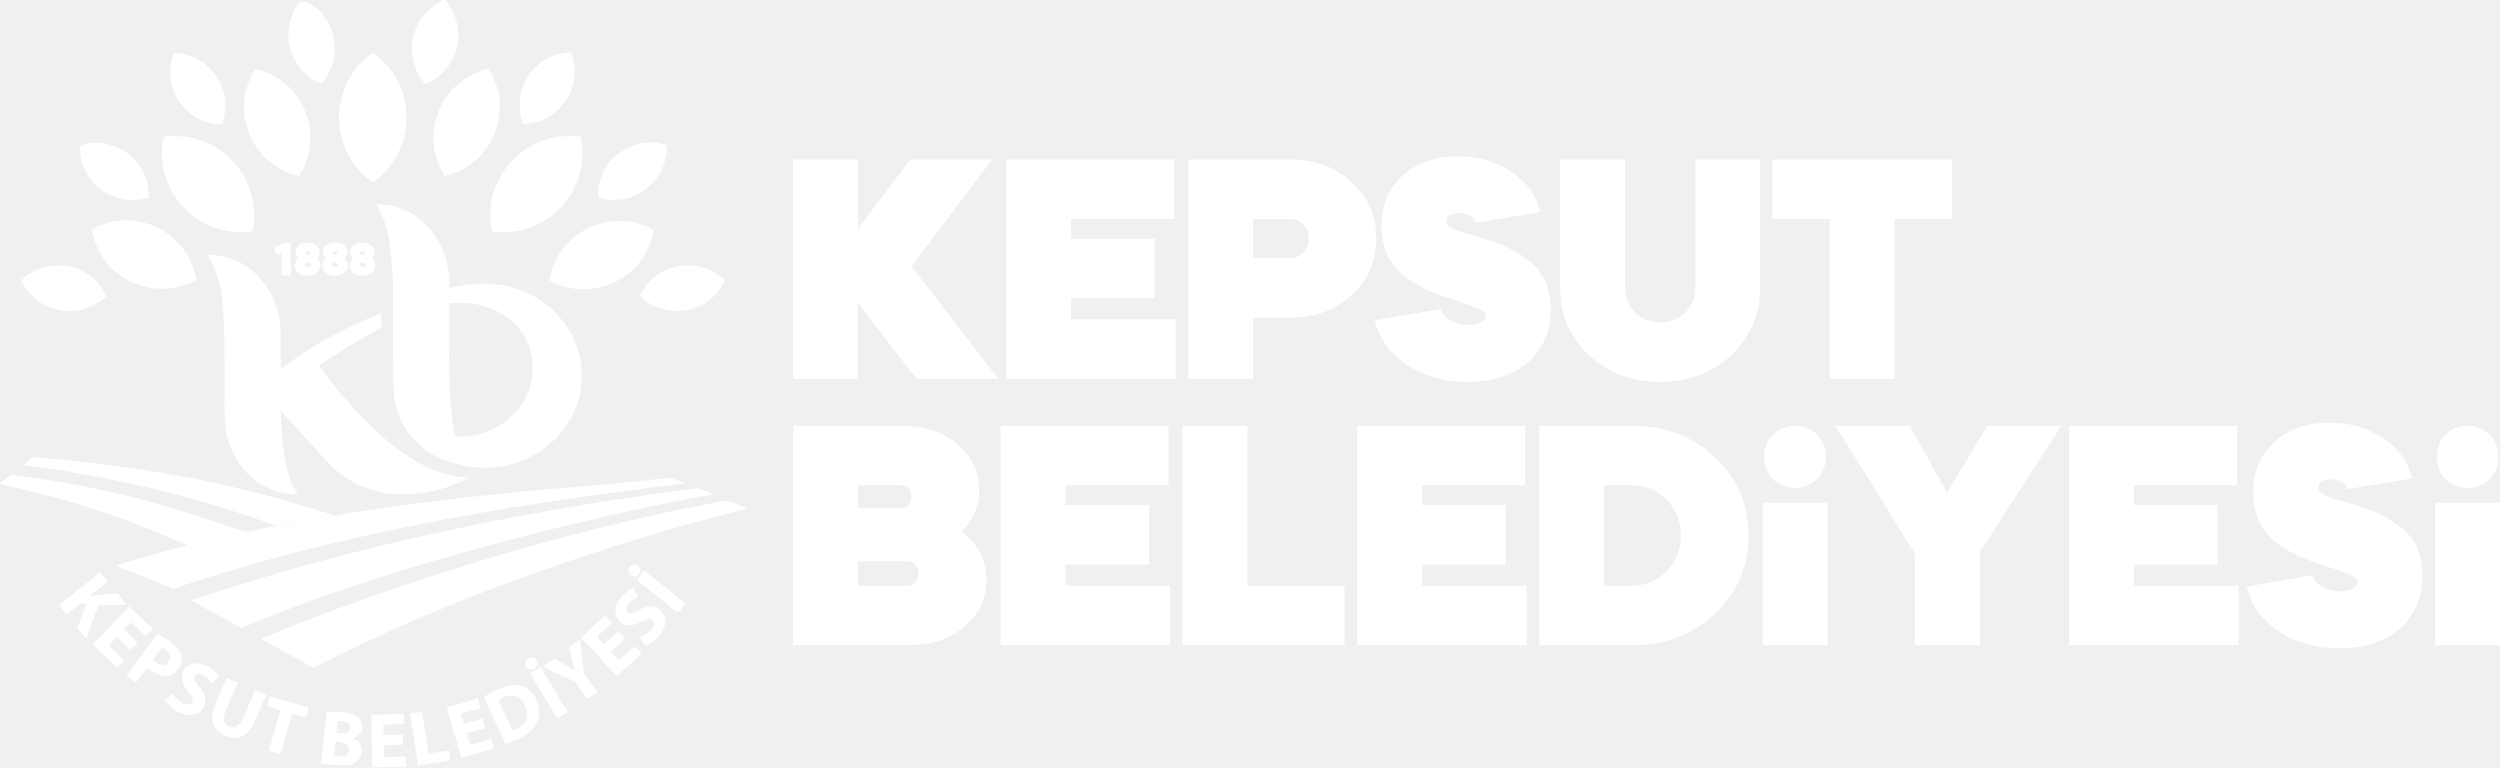
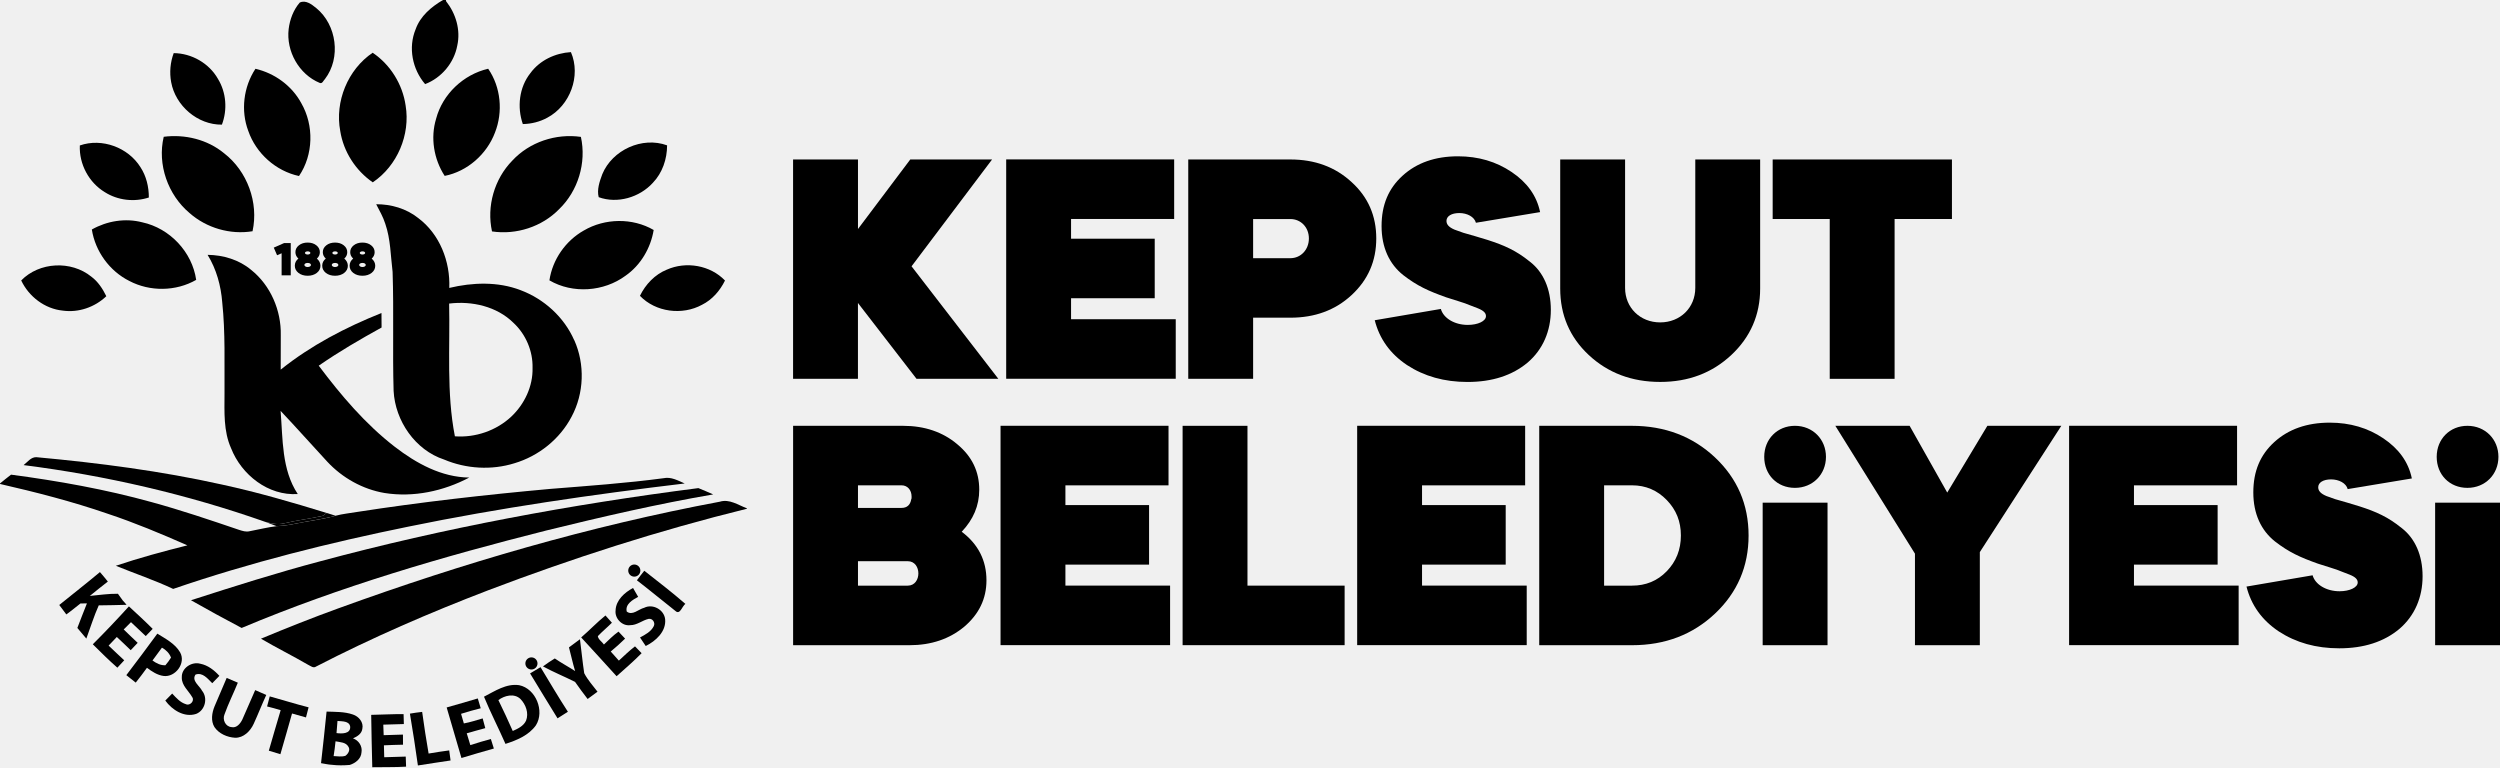
<svg xmlns="http://www.w3.org/2000/svg" id="katman_2" data-name="katman 2" viewBox="0 0 717.21 220.09">
  <defs>
    <style>
      .cls-1 {
-         fill: #fff;
+         fill: currentColor;
        stroke-width: 0px;
      }
    </style>
  </defs>
  <g id="katman_1" data-name="katman 1">
    <g>
      <path class="cls-1" d="m127.11,0h.81l.05.35c2.81,3.55,4.22,8.25,3.21,12.74-.92,4.95-4.52,9.25-9.22,11.04-3.67-4.28-4.9-10.48-2.72-15.74,1.34-3.78,4.51-6.45,7.87-8.4m-41.1.74c1.71-.82,3.44.55,4.72,1.59,5.89,4.81,7.14,14.28,2.5,20.35-.43.39-.77,1.47-1.52,1.11-5.94-2.45-9.65-9.1-8.9-15.44.34-2.75,1.36-5.5,3.19-7.61m-36.17,14.51c5.15.04,10.17,2.91,12.71,7.41,2.38,3.9,2.74,8.85,1.12,13.11-6.96.08-13.33-5.41-14.56-12.21-.51-2.78-.25-5.67.73-8.3m102.33,5.73c2.7-3.69,7.12-5.76,11.63-6.03,2.95,6.83-.27,15.37-6.78,18.82-2.15,1.18-4.58,1.78-7.02,1.82-1.69-4.85-1.06-10.53,2.17-14.61m20.62,29.01c2.87-6.97,11.47-10.91,18.6-8.29-.01,3.93-1.34,7.89-4.09,10.75-3.8,4.18-10.16,6.07-15.53,4.12-.57-2.14.25-4.52,1.02-6.57M22.9,41.73c6.36-2.22,13.87.57,17.41,6.25,1.67,2.56,2.4,5.64,2.39,8.68-4.17,1.37-8.9.83-12.61-1.52-4.58-2.75-7.42-8.06-7.19-13.4M6.08,80.46c5.21-5.34,14.34-5.77,20.11-1.1,1.93,1.43,3.27,3.49,4.31,5.62-3.3,3.15-7.96,4.77-12.5,4.13-5.16-.52-9.72-4.01-11.92-8.66m185.22-3.09c5.52-2.46,12.47-1.28,16.69,3.12-1.44,2.92-3.65,5.49-6.6,6.96-5.66,3.09-13.29,2.13-17.8-2.57,1.6-3.29,4.28-6.12,7.7-7.51M0,138.7c1.03-.88,2.11-1.69,3.17-2.53,13.57,1.8,27.08,4.21,40.29,7.87,8.46,2.31,16.78,5.13,25.08,7.95.98.32,2.02.67,3.06.41,2.59-.48,5.14-1.14,7.75-1.45,1.75-.09,3.49-.3,5.21-.67,3.89-.82,7.86-1.24,11.69-2.32,2.03-.54,4.13-.74,6.19-1.09,18.38-2.85,36.87-4.93,55.39-6.61,10.86-.87,21.73-1.63,32.53-3.07,2.17-.47,4.15.68,6.07,1.51-26.56,3.18-53.05,7-79.26,12.38-22.81,4.65-45.45,10.31-67.49,17.87-5.36-2.52-10.98-4.4-16.45-6.64,6.75-2.27,13.63-4.13,20.53-5.86-7.51-3.31-15.1-6.49-22.9-9.08-10.1-3.49-20.46-6.14-30.86-8.53v-.13h0Z" />
      <path class="cls-1" d="m106.91,15.13c5.1,3.43,8.59,9.08,9.46,15.16,1.39,8.35-2.4,17.29-9.43,22.02-4.92-3.39-8.4-8.8-9.33-14.72-1.59-8.45,2.16-17.64,9.31-22.47m-59.96,24.12c6.1-.78,12.53.77,17.32,4.72,6.66,5.14,9.97,14.15,8.17,22.38-6.41,1.05-13.21-.93-18.08-5.23-6.21-5.22-9.28-13.94-7.4-21.87m100,6.84c4.94-5.33,12.51-7.84,19.68-6.81,1.63,7.4-.8,15.49-6.25,20.74-4.92,5.05-12.29,7.43-19.25,6.38-1.59-7.2.67-15.06,5.83-20.32m-55.02,114.93c35.57-9.58,71.87-16.28,108.39-20.97,1.43.58,2.85,1.17,4.25,1.81-16.08,2.76-31.99,6.45-47.83,10.34-29.69,7.49-59.2,16.08-87.45,27.97-4.88-2.58-9.73-5.22-14.53-7.95,12.32-3.97,24.66-7.89,37.17-11.2h0Z" />
      <path class="cls-1" d="m73.28,19.73c5.51,1.27,10.46,4.87,13.16,9.87,3.67,6.38,3.49,14.79-.66,20.9-6.66-1.44-12.32-6.5-14.55-12.93-2.21-5.83-1.37-12.64,2.05-17.83m51.84,14.3c1.87-7.06,7.84-12.67,14.93-14.32,3.65,5.28,4.3,12.37,1.95,18.31-2.33,6.2-7.9,11.14-14.43,12.43-3.12-4.8-4.13-10.93-2.45-16.42m-98.77,31.8c4.34-2.46,9.61-3.33,14.47-2.06,7.89,1.7,14.32,8.5,15.46,16.51-5.81,3.34-13.27,3.42-19.18.31-5.67-2.84-9.77-8.49-10.75-14.75m141.14.28c6.04-3.55,13.96-3.68,20.04-.15-.86,5.2-3.73,10.1-8.09,13.13-6.21,4.58-15.11,5.24-21.82,1.32.87-5.95,4.63-11.34,9.86-14.3h0Z" />
      <path class="cls-1" d="m59.56,73.11c4.49.05,9.04,1.41,12.51,4.33,5.56,4.45,8.63,11.63,8.48,18.7,0,3.3,0,6.6-.02,9.9,8.67-6.95,18.62-12.13,28.91-16.24,0,1.39,0,2.77.03,4.16-6.16,3.4-12.25,6.94-18.03,10.95,6.39,8.51,13.36,16.73,21.82,23.27,6.15,4.74,13.42,8.75,21.37,8.82-7.39,3.91-16.02,5.76-24.33,4.43-6.27-1.07-12.09-4.34-16.41-8.98-4.49-4.83-8.85-9.79-13.39-14.57.66,8.05.26,16.81,4.92,23.85-8.43.57-16.13-5.5-19.12-13.12-2.22-4.93-1.9-10.44-1.89-15.72-.06-8.7.26-17.44-.65-26.11-.37-4.8-1.66-9.54-4.2-13.66h0Z" />
      <path class="cls-1" d="m164.73,97.6c-2.9-6.63-8.67-11.85-15.42-14.37-6.49-2.49-13.75-2.22-20.42-.63.32-7.57-2.76-15.48-8.94-20.07-3.39-2.7-7.74-3.96-12.03-3.94.94,1.83,1.99,3.62,2.61,5.6,1.54,4.45,1.53,9.21,2.1,13.82.38,11.37-.04,22.77.29,34.14.45,8.58,6.19,16.97,14.49,19.69,6.33,2.67,13.6,3.11,20.17,1.06,6.94-2.06,13.05-6.94,16.41-13.38,3.58-6.68,3.86-15.01.76-21.93Zm-18.04,21.91c-4.3,4.04-10.32,6.09-16.19,5.66-2.45-12.53-1.36-25.4-1.65-38.08,6.54-.8,13.69.8,18.48,5.55,3.53,3.29,5.57,8.09,5.45,12.91.13,5.26-2.3,10.39-6.09,13.96Z" />
      <path class="cls-1" d="m6.77,133.43c1.12-.87,2.12-2.34,3.68-2.27,17.87,1.65,35.73,3.95,53.27,7.86,10.13,2.2,20.09,5.09,29.99,8.14-.27.2-.82.61-1.09.81-3.68.86-7.45,1.27-11.12,2.16-1.81.48-3.68.05-5.45-.43-22.42-7.89-45.71-13.27-69.28-16.27h0Z" />
      <path class="cls-1" d="m97.17,174.49c35.6-12.94,72.09-23.59,109.34-30.56,2.77-.86,5.28.98,7.77,1.9v.12c-25.2,6.21-49.97,14.16-74.22,23.39-16.81,6.44-33.36,13.61-49.36,21.87-.8.59-1.59-.17-2.32-.5-4.45-2.59-9.07-4.87-13.51-7.48,7.37-3.07,14.79-6.02,22.29-8.74h0Z" />
      <path class="cls-1" d="m93.71,147.16c.85.25,1.7.51,2.54.79-3.83,1.07-7.8,1.5-11.69,2.32-1.71.37-3.45.58-5.21.67-1.11-.4-2.2-.85-3.3-1.24,1.76.48,3.63.91,5.45.43,3.67-.89,7.44-1.3,11.12-2.16.27-.2.82-.61,1.09-.81h0Z" />
      <path class="cls-1" d="m182.72,166.48c.68-.94,1.4-1.84,2.12-2.74,3.96,3.12,7.97,6.19,11.78,9.5-.92.64-1.53,3.29-2.87,2.02-3.69-2.9-7.3-5.91-11.02-8.77h0Z" />
      <path class="cls-1" d="m176.6,175.07c.13-2.93,2.59-5.09,5.01-6.39.48.86.99,1.7,1.47,2.55-1.57.83-3.78,2.1-3.28,4.21,1.62,1.28,3.38-.68,5.01-1.08,2.47-1.25,5.73.57,6.01,3.3.33,3.51-2.69,6.25-5.57,7.67-.55-.82-1.1-1.63-1.64-2.45,1.51-.81,3.17-1.66,3.96-3.27.48-.99-.37-2.25-1.47-2.07-1.83.4-3.35,1.84-5.29,1.81-2.34.34-4.53-1.98-4.2-4.28m-9.88,7.8c2.38-2.04,4.53-4.33,6.97-6.3.61.7,1.23,1.39,1.85,2.08-1.31,1.32-2.76,2.5-4.04,3.85.12.98,1.21,1.6,1.75,2.4,1.35-1.28,2.65-2.62,4.18-3.7.62.67,1.25,1.34,1.89,2.01-1.33,1.28-2.68,2.53-4.12,3.7.78.86,1.56,1.73,2.33,2.61,1.52-1.4,2.99-2.83,4.63-4.09.63.66,1.26,1.31,1.9,1.96-2.28,2.32-4.76,4.44-7.18,6.61-3.34-3.75-6.78-7.4-10.15-11.12m-38.61,20.08c2.99-.83,5.96-1.71,8.94-2.59.29.94.55,1.88.84,2.82-1.9.46-3.78,1.01-5.64,1.59.28.92.54,1.84.8,2.76,1.83-.33,3.61-.92,5.4-1.44.24.93.51,1.86.75,2.79-1.78.46-3.54,1-5.32,1.48.35,1.12.7,2.26,1.03,3.39,1.94-.65,3.91-1.21,5.89-1.75.29.9.55,1.82.86,2.73-3.11.88-6.21,1.78-9.3,2.72-1.41-4.84-2.82-9.67-4.24-14.51h0Z" />
      <path class="cls-1" d="m35.25,172.31c-.47-.66-.95-1.31-1.42-1.97-2.7-.04-5.37.37-8.06.62,1.72-1.37,3.41-2.79,5.17-4.12-.74-.93-1.49-1.83-2.27-2.72-3.83,3.22-7.79,6.28-11.67,9.44.7.89,1.37,1.79,2.03,2.71,1.4-.99,2.69-2.11,4.05-3.14.62,0,1.24-.01,1.86-.03-.92,2.35-1.86,4.69-2.75,7.05.87,1,1.72,2.03,2.58,3.05,1.18-3.18,2.17-6.44,3.56-9.53,2.66-.02,5.32-.09,7.98-.16-.33-.43-.71-.82-1.07-1.21Z" />
      <path class="cls-1" d="m26.64,184.82c3.54-3.53,6.98-7.16,10.34-10.86,2.3,2.12,4.61,4.23,6.82,6.45-.67.68-1.33,1.38-1.99,2.07-1.42-1.33-2.83-2.66-4.23-3.99-.7.7-1.39,1.4-2.09,2.09,1.33,1.29,2.65,2.58,4.01,3.84-.67.7-1.33,1.41-2,2.11-1.31-1.29-2.66-2.53-3.99-3.79-.79.81-1.57,1.64-2.35,2.47,1.51,1.4,2.96,2.85,4.48,4.22-.65.71-1.32,1.4-1.97,2.12-2.44-2.14-4.75-4.43-7.05-6.72m18.52-3.05c2.37,1.49,5.08,2.86,6.53,5.37,1.75,3.08-1.35,7.22-4.76,6.77-1.8-.25-3.33-1.28-4.75-2.34-1.05,1.44-2.1,2.86-3.22,4.25-.9-.72-1.8-1.43-2.7-2.14,3.03-3.92,5.95-7.92,8.9-11.91m-1.39,7.71c1.1.79,2.31,1.43,3.7,1.36.6-.69,1.14-1.42,1.61-2.2-.48-1.26-1.43-2.21-2.6-2.85-.91,1.22-1.82,2.45-2.71,3.68m119.47-3.75c1.06-.78,2.1-1.57,3.16-2.34.43,3.24.73,6.5,1.22,9.73.99,1.94,2.5,3.58,3.82,5.32-.95.69-1.9,1.38-2.84,2.09-1.23-1.61-2.46-3.24-3.61-4.91-3.05-1.53-6.21-2.81-9.2-4.44,1.1-.81,2.23-1.58,3.39-2.28,1.88,1.3,3.91,2.37,5.83,3.62-.68-2.24-1.16-4.53-1.76-6.78m-11.16,7.45c1-.6,2-1.2,3-1.79,2.6,4.28,5.12,8.6,7.85,12.79-.98.65-1.97,1.28-2.97,1.89-2.67-4.27-5.25-8.6-7.88-12.89m-13.22,6.68c3.14-1.6,6.39-3.85,10.1-3.3,4.77.97,7.36,7.43,4.8,11.5-2.05,2.89-5.49,4.3-8.74,5.34-1.99-4.54-4.27-8.95-6.16-13.54m4.13.98c1.43,2.93,2.81,5.88,4.12,8.86,1.47-.65,3.08-1.41,3.81-2.95.86-2.16-.06-4.66-1.62-6.25-1.78-1.68-4.54-.99-6.31.33h0Z" />
      <path class="cls-1" d="m52.16,194.37c-.16-2.68,2.83-4.65,5.29-3.96,2.2.43,4.01,1.86,5.49,3.48-.67.71-1.37,1.4-2.05,2.11-1.28-1.25-2.75-3.22-4.8-2.47-1.21,1.76,1.13,3.17,1.87,4.62,1.75,2.13.88,5.66-1.7,6.66-3.4,1.11-6.89-1.14-8.84-3.83.66-.67,1.32-1.33,1.98-2.01,1.14,1.21,2.29,2.57,3.96,3.06,1.12.52,2.54-.95,1.79-2.02-1.05-1.84-3.03-3.33-3-5.63" />
      <path class="cls-1" d="m77.38,199.78c3.72,1.02,7.41,2.2,11.15,3.14-.24.97-.51,1.93-.75,2.9-1.33-.38-2.66-.77-4-1.13-1.08,3.9-2.23,7.78-3.34,11.68-1.11-.34-2.22-.66-3.32-1.01,1.16-3.87,2.21-7.77,3.4-11.62-1.29-.39-2.59-.76-3.9-1.07.24-.96.51-1.92.76-2.88" />
      <path class="cls-1" d="m65.03,194.48c1.07.46,2.13.92,3.2,1.37-1.23,3.05-2.72,5.99-3.82,9.08-.65,1.52.25,3.51,1.98,3.66,1.47.36,2.55-.99,3.12-2.15,1.29-2.8,2.42-5.66,3.7-8.46,1.06.47,2.12.94,3.18,1.39-1.26,2.73-2.35,5.54-3.61,8.28-.95,2.09-2.9,4.06-5.34,4-2.26-.14-4.6-1.14-5.91-3.05-1.11-1.8-.74-4.09.02-5.96,1.12-2.73,2.36-5.41,3.48-8.15h0Z" />
      <path class="cls-1" d="m117.6,204.73c1.17-.2,2.33-.37,3.51-.5.53,3.99,1.18,7.98,1.85,11.95,1.97-.33,3.94-.65,5.91-.9.13.96.26,1.92.39,2.89-3.13.44-6.25.96-9.37,1.43-.68-4.97-1.47-9.93-2.29-14.87m-11.1.35c3.09-.05,6.18-.24,9.28-.21.02.95.05,1.9.08,2.85-1.97.04-3.94.1-5.9.17.04,1.01.07,2.01.11,3.02,1.84-.06,3.68-.11,5.53-.17,0,.96.02,1.93.02,2.9-1.82.03-3.65.1-5.48.18.04,1.14.06,2.28.09,3.42,2.05-.06,4.11-.11,6.17-.19.03.96.07,1.92.1,2.89-3.23.2-6.47.1-9.7.17-.1-5.01-.27-10.01-.31-15.01h0Z" />
      <path class="cls-1" d="m103.95,209.08c.42-1.86-1.02-3.55-2.71-4.1-2.43-.84-5.03-.74-7.55-.84-.47,4.94-1.06,9.87-1.59,14.8,1.03.16,2.06.42,3.11.47,1.7.21,3.42.18,5.13.04,1.65-.53,3.26-1.76,3.37-3.62.3-1.75-.79-3.43-2.44-4,1.2-.53,2.5-1.32,2.68-2.75Zm-7.69,3.59c1.29.27,2.98.23,3.7,1.57.61.91-.1,2.06-.89,2.6-1.09.32-2.24.12-3.36.07.24-1.41.4-2.83.55-4.24Zm.28-2.35c.09-1.16.2-2.33.28-3.49,1.29.14,3.45-.05,3.65,1.7.08,2.07-2.5,1.97-3.93,1.78Z" />
      <circle class="cls-1" cx="152.46" cy="190.33" r="1.74" />
      <circle class="cls-1" cx="181.97" cy="163.69" r="1.74" />
      <g>
        <path class="cls-1" d="m79.49,73.23l-.95-2.19,2.97-1.31h1.9v9.25h-2.62v-6.32l-1.31.57Z" />
        <path class="cls-1" d="m85.6,74.18c-.57-.52-.85-1.12-.85-1.84,0-.78.33-1.43,1-1.96.67-.53,1.51-.79,2.51-.79s1.84.26,2.5.79c.67.53,1,1.19,1,1.97,0,.71-.28,1.32-.85,1.84.67.57,1.02,1.26,1.02,2.06s-.34,1.49-1.04,2.04c-.7.54-1.57.82-2.63.82s-1.94-.28-2.64-.82c-.7-.56-1.04-1.24-1.04-2.06s.34-1.49,1.02-2.05Zm2.67,2.42c.54,0,.94-.25.94-.58,0-.36-.4-.59-.94-.59-.57,0-.95.25-.95.57s.38.61.95.61Zm0-3.58c.44,0,.77-.2.77-.46s-.33-.45-.77-.45c-.46,0-.78.2-.78.45,0,.26.32.46.78.46Z" />
        <path class="cls-1" d="m93.46,74.18c-.57-.52-.85-1.12-.85-1.84,0-.78.33-1.43,1-1.96.67-.53,1.51-.79,2.51-.79s1.84.26,2.5.79c.67.53,1,1.19,1,1.97,0,.71-.28,1.32-.85,1.84.67.57,1.02,1.26,1.02,2.06s-.34,1.49-1.04,2.04c-.7.54-1.57.82-2.63.82s-1.94-.28-2.64-.82c-.7-.56-1.04-1.24-1.04-2.06s.34-1.49,1.02-2.05Zm2.67,2.42c.54,0,.94-.25.94-.58,0-.36-.4-.59-.94-.59-.57,0-.95.25-.95.57s.38.61.95.61Zm0-3.58c.44,0,.77-.2.77-.46s-.33-.45-.77-.45c-.46,0-.78.2-.78.45,0,.26.32.46.78.46Z" />
        <path class="cls-1" d="m101.32,74.18c-.57-.52-.85-1.12-.85-1.84,0-.78.33-1.43,1-1.96.67-.53,1.51-.79,2.51-.79s1.84.26,2.5.79c.67.53,1,1.19,1,1.97,0,.71-.28,1.32-.85,1.84.67.57,1.02,1.26,1.02,2.06s-.34,1.49-1.04,2.04c-.7.54-1.57.82-2.63.82s-1.94-.28-2.64-.82c-.7-.56-1.04-1.24-1.04-2.06s.34-1.49,1.02-2.05Zm2.67,2.42c.54,0,.94-.25.94-.58,0-.36-.4-.59-.94-.59-.57,0-.95.25-.95.57s.38.61.95.61Zm0-3.58c.44,0,.77-.2.77-.46s-.33-.45-.77-.45c-.46,0-.78.2-.78.45,0,.26.32.46.78.46Z" />
      </g>
    </g>
    <g>
      <path class="cls-1" d="m227.53,45.74h18.61v19.96l15.01-19.96h23.47l-23.11,30.66,24.9,32.28h-23.47l-16.81-21.76v21.76h-18.61v-62.93Z" />
      <path class="cls-1" d="m336.85,45.74v17.08h-29.58v5.66h24v17.08h-24v6.02h30.03v17.08h-48.64v-62.93h48.19Z" />
      <path class="cls-1" d="m359.5,108.68h-18.61v-62.93h29.31c7.01,0,12.86,2.16,17.53,6.47,4.77,4.32,7.1,9.71,7.1,16.18s-2.34,11.87-7.1,16.27c-4.67,4.32-10.52,6.47-17.53,6.47h-10.7v17.53Zm0-45.85v11.24h10.7c2.97,0,5.3-2.43,5.3-5.66s-2.34-5.57-5.3-5.57h-10.7Z" />
      <path class="cls-1" d="m423.42,63.91c-.45-1.71-2.52-2.79-4.76-2.79s-3.69.9-3.69,2.25c0,.99.63,1.8,2.34,2.52l2.52.9c1.53.45,5.12,1.44,7.01,2.07,4.76,1.53,8.18,3.06,12.05,6.2,3.87,2.97,6.02,7.82,6.02,13.85s-2.25,11.33-6.65,15.1c-4.41,3.69-10.16,5.57-17.26,5.57-6.65,0-12.41-1.62-17.35-4.85-4.85-3.24-7.91-7.55-9.26-12.86l18.97-3.24c.72,2.61,3.87,4.58,7.73,4.58,2.88,0,5.21-1.08,5.21-2.52,0-.81-.54-1.53-2.34-2.25l-2.34-.9c-.63-.27-1.8-.72-3.33-1.17l-3.42-1.08c-5.04-1.8-8.27-3.24-12.32-6.38-3.96-3.15-6.2-7.91-6.2-14.03s1.98-10.79,6.02-14.47c4.05-3.69,9.35-5.57,15.91-5.57,5.84,0,10.97,1.53,15.37,4.5,4.41,2.97,7.19,6.74,8.18,11.51l-18.43,3.06Z" />
      <path class="cls-1" d="m486.35,45.74h18.61v37.04c0,7.55-2.79,13.94-8.27,19.06-5.48,5.12-12.23,7.73-20.41,7.73s-15.01-2.61-20.5-7.73c-5.48-5.12-8.18-11.51-8.18-19.06v-37.04h18.61v36.86c0,5.66,4.31,9.89,10.07,9.89s10.07-4.23,10.07-9.89v-36.86Z" />
      <path class="cls-1" d="m508.55,62.83v-17.08h51.43v17.08h-16.45v45.85h-18.61v-45.85h-16.36Z" />
    </g>
    <g>
      <path class="cls-1" d="m227.53,185.09v-62.93h31.56c6.2,0,11.42,1.8,15.55,5.3,4.23,3.51,6.29,7.82,6.29,13.04,0,4.58-1.71,8.54-5.03,12.05,4.77,3.6,7.1,8.27,7.1,13.94,0,5.3-2.16,9.71-6.38,13.31-4.23,3.51-9.44,5.3-15.73,5.3h-33.35Zm18.61-45.85v6.47h12.5c1.53,0,2.52-.81,2.79-2.52.09-.09.09-.36.09-.72,0-1.89-1.17-3.24-2.88-3.24h-12.5Zm0,21.76v7.01h14.29c4.05,0,4.05-7.01,0-7.01h-14.29Z" />
      <path class="cls-1" d="m335.23,122.16v17.08h-29.58v5.66h24v17.08h-24v6.02h30.03v17.08h-48.64v-62.93h48.19Z" />
      <path class="cls-1" d="m357.88,122.16v45.85h27.87v17.08h-46.48v-62.93h18.61Z" />
      <path class="cls-1" d="m437.54,122.16v17.08h-29.58v5.66h24v17.08h-24v6.02h30.03v17.08h-48.64v-62.93h48.19Z" />
      <path class="cls-1" d="m441.58,185.09v-62.93h26.61c9.44,0,17.44,3.06,23.83,9.08,6.38,6.02,9.62,13.49,9.62,22.39s-3.24,16.36-9.62,22.39c-6.38,6.02-14.29,9.08-23.83,9.08h-26.61Zm18.61-45.85v28.77h8c3.96,0,7.28-1.35,9.98-4.14,2.7-2.79,4.05-6.2,4.05-10.25s-1.35-7.37-4.05-10.16-6.02-4.23-9.98-4.23h-8Z" />
      <path class="cls-1" d="m505.68,185.09v-40.89h18.61v40.89h-18.61Zm9.26-62.93c5.12,0,8.9,3.87,8.9,8.9s-3.78,8.9-8.9,8.9-8.81-3.78-8.81-8.9,3.78-8.9,8.81-8.9Z" />
      <path class="cls-1" d="m526.53,122.16h21.31l10.79,19.15,11.51-19.15h21.22l-23.38,36.23v26.7h-18.61v-26.25l-22.84-36.68Z" />
      <path class="cls-1" d="m641.78,122.16v17.08h-29.58v5.66h24v17.08h-24v6.02h30.03v17.08h-48.64v-62.93h48.19Z" />
      <path class="cls-1" d="m673.52,140.32c-.45-1.71-2.52-2.79-4.77-2.79s-3.69.9-3.69,2.25c0,.99.63,1.8,2.34,2.52l2.52.9c1.53.45,5.12,1.44,7.01,2.07,4.77,1.53,8.18,3.06,12.05,6.2,3.87,2.97,6.02,7.82,6.02,13.85s-2.25,11.33-6.65,15.1c-4.41,3.69-10.16,5.57-17.26,5.57-6.65,0-12.41-1.62-17.35-4.85-4.85-3.24-7.91-7.55-9.26-12.86l18.97-3.24c.72,2.61,3.87,4.58,7.73,4.58,2.88,0,5.21-1.08,5.21-2.52,0-.81-.54-1.53-2.34-2.25l-2.34-.9c-.63-.27-1.8-.72-3.33-1.17l-3.42-1.08c-5.04-1.8-8.27-3.24-12.32-6.38-3.96-3.15-6.2-7.91-6.2-14.03s1.98-10.79,6.02-14.47,9.35-5.57,15.91-5.57c5.84,0,10.97,1.53,15.37,4.5,4.41,2.97,7.19,6.74,8.18,11.51l-18.43,3.06Z" />
      <path class="cls-1" d="m698.6,185.09v-40.89h18.61v40.89h-18.61Zm9.26-62.93c5.12,0,8.9,3.87,8.9,8.9s-3.78,8.9-8.9,8.9-8.81-3.78-8.81-8.9,3.78-8.9,8.81-8.9Z" />
    </g>
  </g>
</svg>
